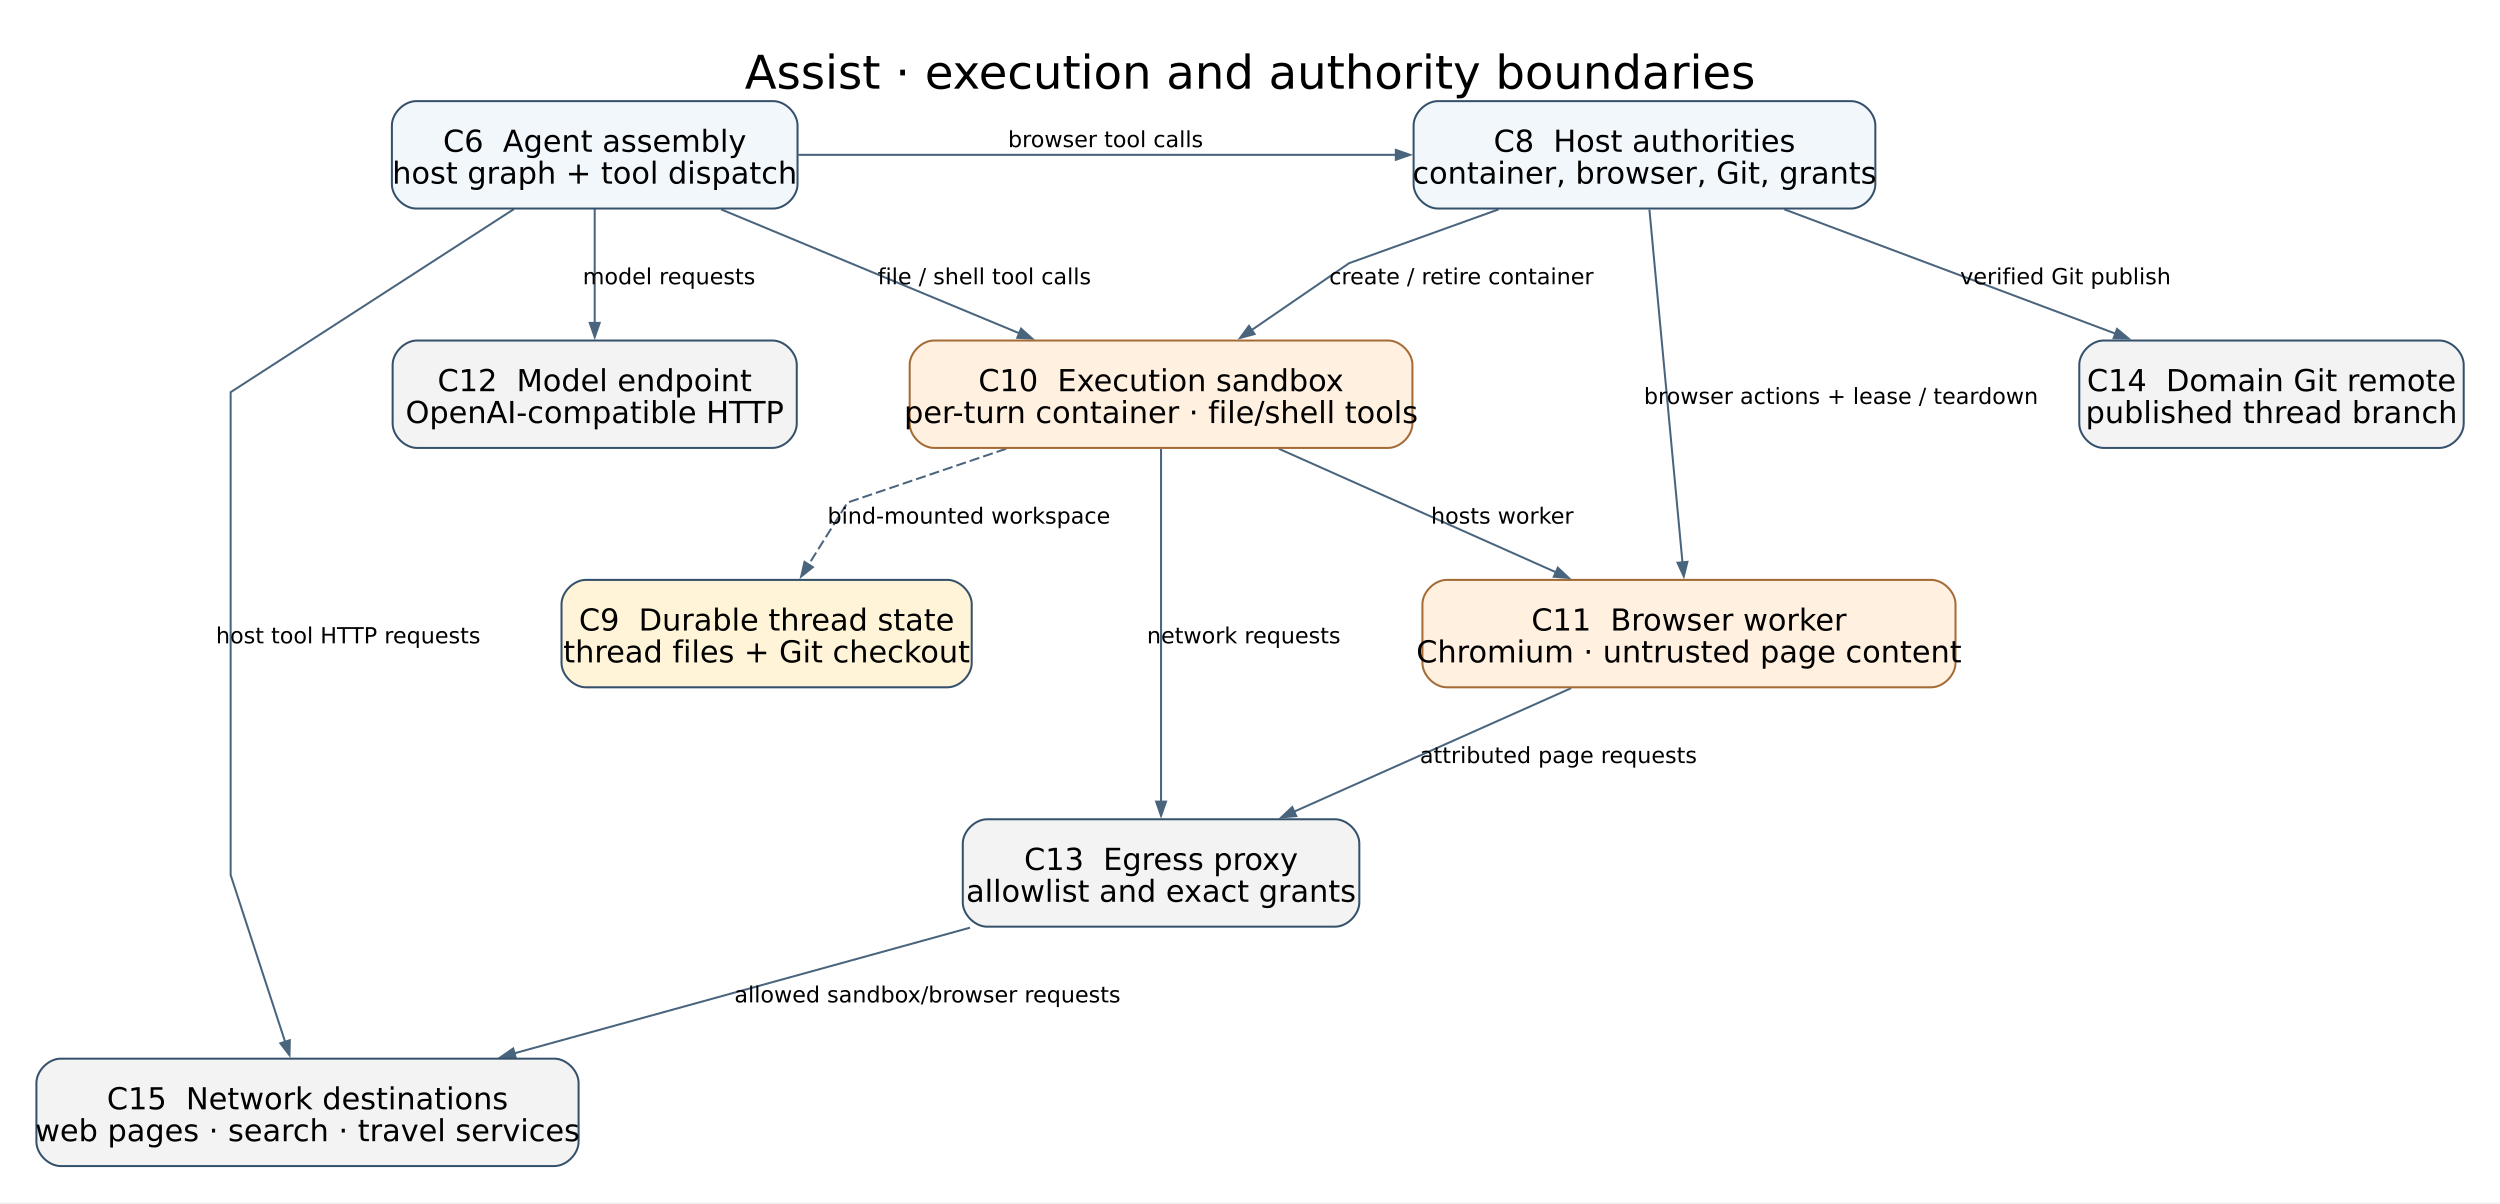
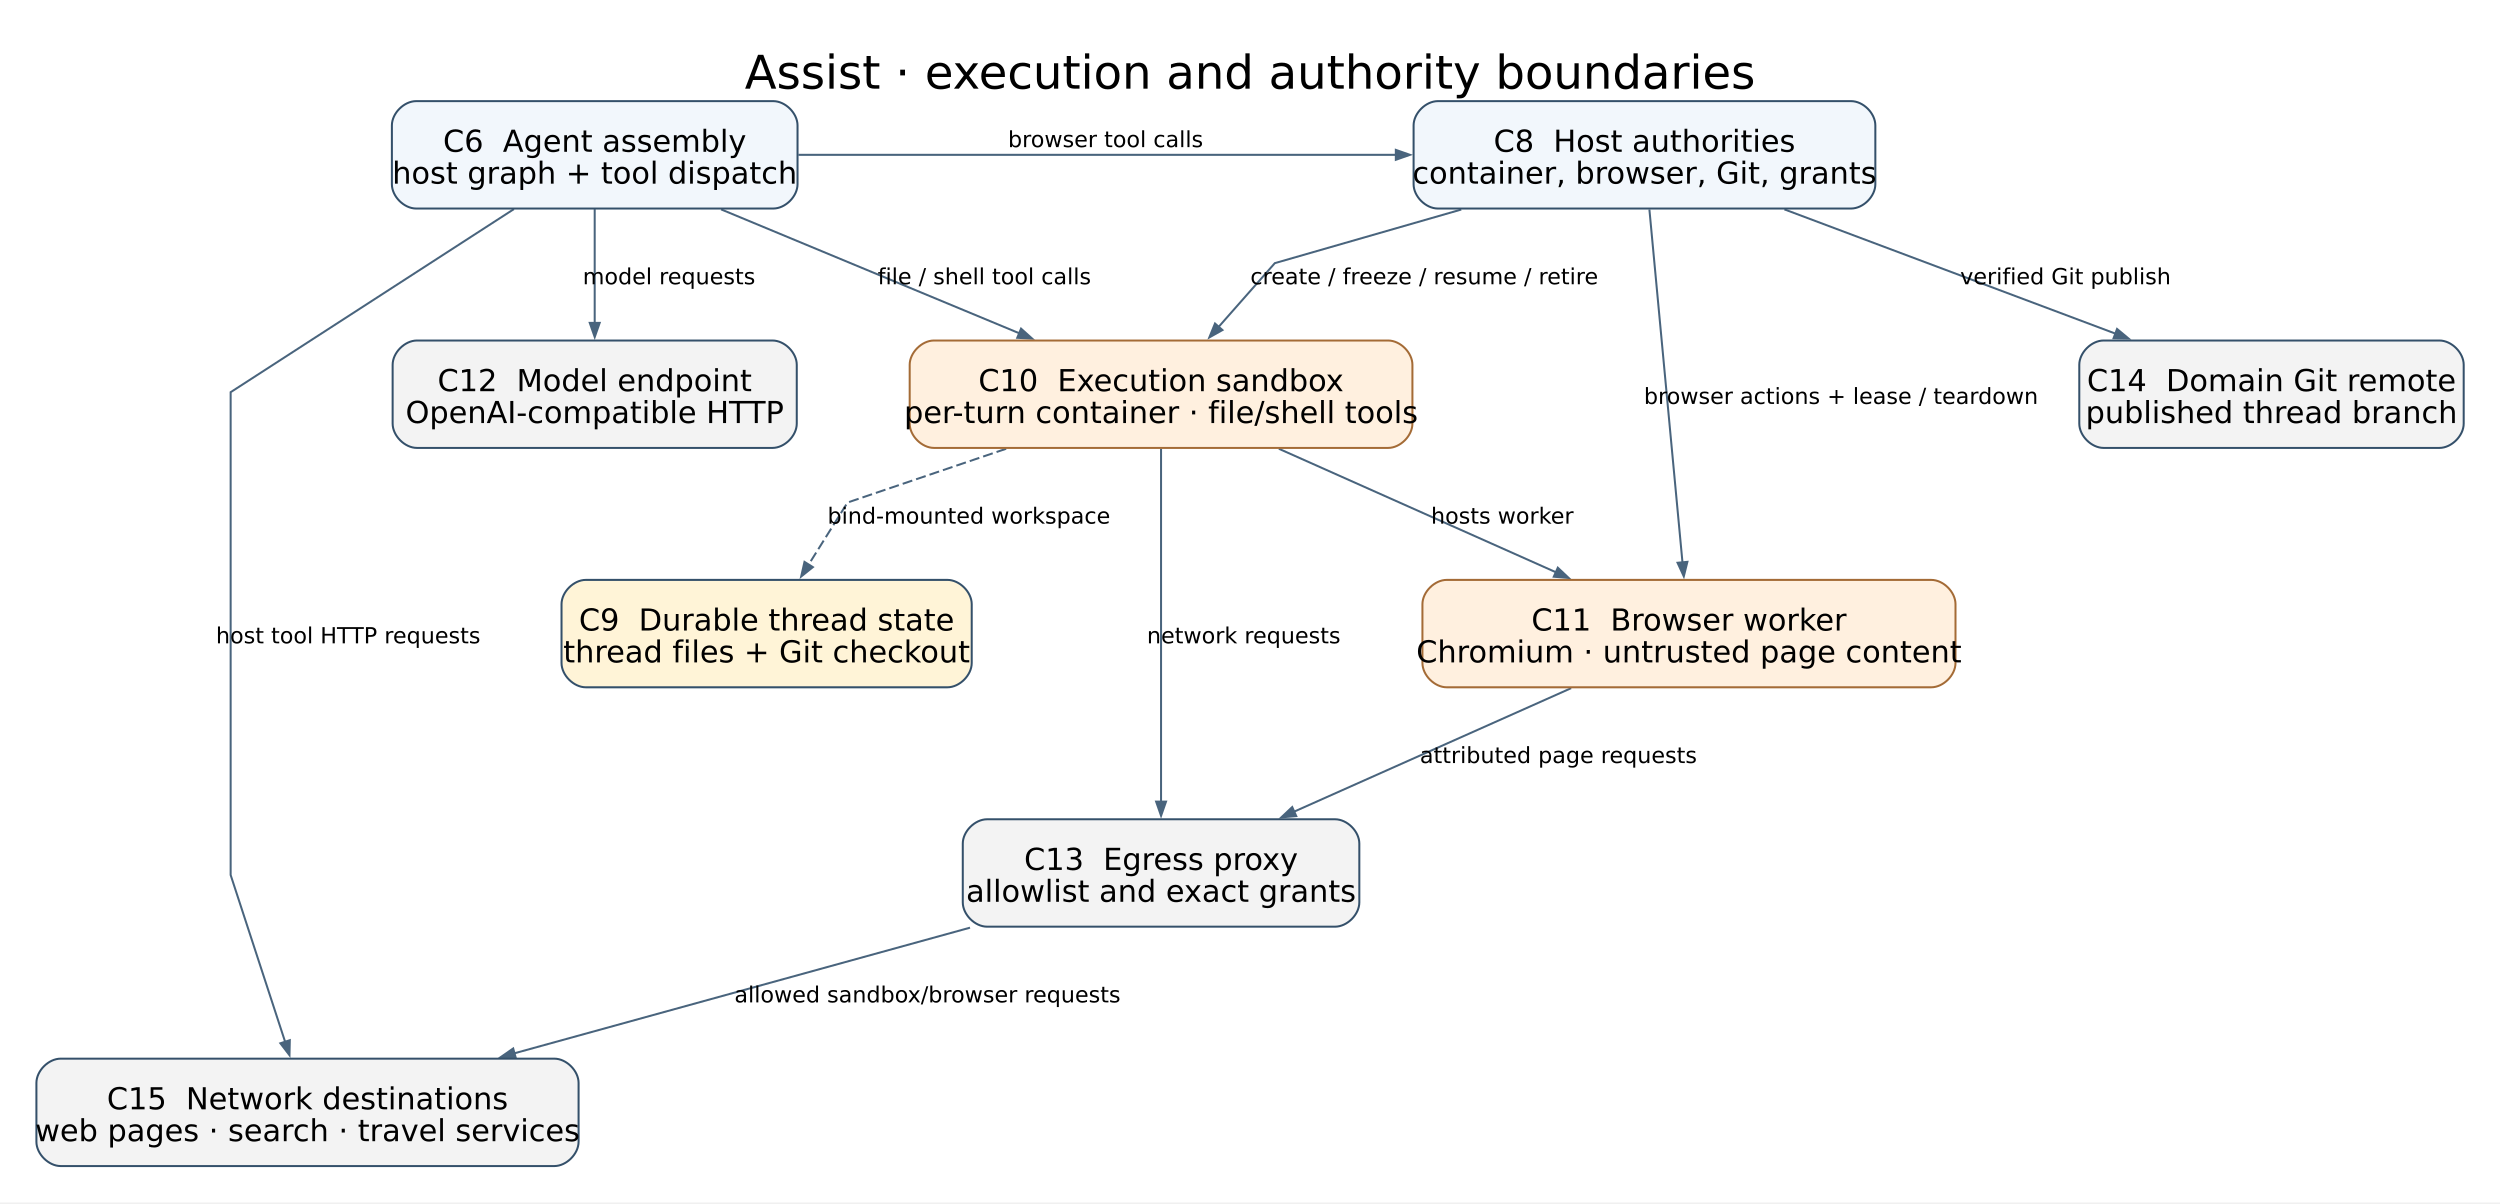
<svg xmlns="http://www.w3.org/2000/svg" width="1236pt" height="595pt" viewBox="0.00 0.00 1236.00 595.00">
  <g id="graph0" class="graph" transform="scale(1 1) rotate(0) translate(18 576.5)">
    <polygon fill="white" stroke="none" points="-18,18 -18,-576.5 1218.05,-576.5 1218.05,18 -18,18" />
    <text xml:space="preserve" text-anchor="middle" x="600.02" y="-532.65" font-family="DejaVu Sans" font-size="23.00">Assist · execution and authority boundaries</text>
    <g id="edge2" class="edge">
      <path fill="none" stroke="#49647d" d="M376.71,-499.95C461.18,-499.95 582.13,-499.95 672.27,-499.95" />
      <polygon fill="#49647d" stroke="#49647d" points="672.1,-502.4 679.1,-499.95 672.1,-497.5 672.1,-502.4" />
      <text xml:space="preserve" text-anchor="middle" x="528.59" y="-503.75" font-family="DejaVu Sans" font-size="11.00">browser tool calls</text>
    </g>
    <g id="edge1" class="edge">
      <path fill="none" stroke="#49647d" d="M338.51,-472.98C382.24,-454.81 440.7,-430.52 486,-411.7" />
      <polygon fill="#49647d" stroke="#49647d" points="486.81,-414.02 492.33,-409.07 484.93,-409.49 486.81,-414.02" />
      <text xml:space="preserve" text-anchor="middle" x="468.67" y="-435.95" font-family="DejaVu Sans" font-size="11.00">file / shell tool calls</text>
    </g>
    <g id="edge3" class="edge">
      <path fill="none" stroke="#49647d" d="M276.02,-473.13C276.02,-456.56 276.02,-434.85 276.02,-416.85" />
      <polygon fill="#49647d" stroke="#49647d" points="278.48,-416.86 276.03,-409.86 273.58,-416.86 278.48,-416.86" />
      <text xml:space="preserve" text-anchor="middle" x="312.77" y="-435.95" font-family="DejaVu Sans" font-size="11.00">model requests</text>
    </g>
    <g id="edge4" class="edge">
      <path fill="none" stroke="#49647d" d="M236.08,-473.13C183.05,-438.85 96.03,-382.6 96.03,-382.6 96.03,-382.6 96.03,-382.6 96.03,-143.9 96.03,-143.9 111.77,-95.69 122.99,-61.34" />
      <polygon fill="#49647d" stroke="#49647d" points="125.28,-62.23 125.12,-54.81 120.62,-60.7 125.28,-62.23" />
      <text xml:space="preserve" text-anchor="middle" x="154.15" y="-258.43" font-family="DejaVu Sans" font-size="11.00">host tool HTTP requests</text>
    </g>
    <g id="edge5" class="edge">
-       <path fill="none" stroke="#49647d" d="M722.88,-472.98C686.1,-459.74 649.02,-446.4 649.02,-446.4 649.02,-446.4 624.65,-429.68 600.86,-413.36" />
-       <polygon fill="#49647d" stroke="#49647d" points="602.26,-411.35 595.1,-409.41 599.49,-415.39 602.26,-411.35" />
-       <text xml:space="preserve" text-anchor="middle" x="704.52" y="-435.95" font-family="DejaVu Sans" font-size="11.00">create / retire container</text>
+       <path fill="none" stroke="#49647d" d="M704.45,-472.91C658.5,-459.69 612.27,-446.4 612.27,-446.4 612.27,-446.4 598.4,-430.67 584.44,-414.83" />
+       <polygon fill="#49647d" stroke="#49647d" points="586.37,-413.32 579.9,-409.69 582.7,-416.56 586.37,-413.32" />
+       <text xml:space="preserve" text-anchor="middle" x="686.15" y="-435.95" font-family="DejaVu Sans" font-size="11.00">create / freeze / resume / retire</text>
    </g>
    <g id="edge6" class="edge">
      <path fill="none" stroke="#49647d" d="M797.46,-472.94C801.46,-430.35 809.38,-345.78 813.82,-298.41" />
      <polygon fill="#49647d" stroke="#49647d" points="816.25,-298.73 814.47,-291.53 811.38,-298.27 816.25,-298.73" />
      <text xml:space="preserve" text-anchor="middle" x="892.21" y="-376.78" font-family="DejaVu Sans" font-size="11.00">browser actions + lease / teardown</text>
    </g>
    <g id="edge7" class="edge">
      <path fill="none" stroke="#49647d" d="M864.21,-472.98C912.74,-454.77 977.65,-430.41 1027.86,-411.56" />
      <polygon fill="#49647d" stroke="#49647d" points="1028.67,-413.87 1034.37,-409.12 1026.95,-409.29 1028.67,-413.87" />
      <text xml:space="preserve" text-anchor="middle" x="1003.2" y="-435.95" font-family="DejaVu Sans" font-size="11.00">verified Git publish</text>
    </g>
    <g id="edge12" class="edge">
      <path fill="none" stroke="#49647d" stroke-dasharray="5,2" d="M479.43,-354.63C440.38,-341.39 401.02,-328.05 401.02,-328.05 401.02,-328.05 391.51,-312.87 381.76,-297.32" />
      <polygon fill="#49647d" stroke="#49647d" points="383.89,-296.11 378.1,-291.48 379.74,-298.71 383.89,-296.11" />
      <text xml:space="preserve" text-anchor="middle" x="461.02" y="-317.6" font-family="DejaVu Sans" font-size="11.00">bind-mounted workspace</text>
    </g>
    <g id="edge8" class="edge">
      <path fill="none" stroke="#49647d" d="M614.27,-354.63C654.87,-336.54 709.08,-312.37 751.23,-293.58" />
      <polygon fill="#49647d" stroke="#49647d" points="752.18,-295.84 757.57,-290.75 750.18,-291.37 752.18,-295.84" />
      <text xml:space="preserve" text-anchor="middle" x="724.73" y="-317.6" font-family="DejaVu Sans" font-size="11.00">hosts worker</text>
    </g>
    <g id="edge9" class="edge">
      <path fill="none" stroke="#49647d" d="M556.02,-354.59C556.02,-312 556.02,-227.43 556.02,-180.06" />
      <polygon fill="#49647d" stroke="#49647d" points="558.48,-180.19 556.03,-173.19 553.58,-180.19 558.48,-180.19" />
      <text xml:space="preserve" text-anchor="middle" x="596.9" y="-258.43" font-family="DejaVu Sans" font-size="11.00">network requests</text>
    </g>
    <g id="edge10" class="edge">
      <path fill="none" stroke="#49647d" d="M758.78,-236.28C718.18,-218.19 663.97,-194.02 621.82,-175.23" />
      <polygon fill="#49647d" stroke="#49647d" points="622.87,-173.02 615.48,-172.4 620.87,-177.49 622.87,-173.02" />
      <text xml:space="preserve" text-anchor="middle" x="752.48" y="-199.25" font-family="DejaVu Sans" font-size="11.00">attributed page requests</text>
    </g>
    <g id="edge11" class="edge">
      <path fill="none" stroke="#49647d" d="M461.58,-117.86C394.56,-99.38 304.67,-74.6 236.01,-55.67" />
      <polygon fill="#49647d" stroke="#49647d" points="237.02,-53.41 229.62,-53.91 235.72,-58.13 237.02,-53.41" />
      <text xml:space="preserve" text-anchor="middle" x="440.55" y="-80.9" font-family="DejaVu Sans" font-size="11.00">allowed sandbox/browser requests</text>
    </g>
    <g id="node1" class="node">
      <path fill="#f2f7fc" stroke="#34506a" d="M364.3,-526.5C364.3,-526.5 187.75,-526.5 187.75,-526.5 181.75,-526.5 175.75,-520.5 175.75,-514.5 175.75,-514.5 175.75,-485.4 175.75,-485.4 175.75,-479.4 181.75,-473.4 187.75,-473.4 187.75,-473.4 364.3,-473.4 364.3,-473.4 370.3,-473.4 376.3,-479.4 376.3,-485.4 376.3,-485.4 376.3,-514.5 376.3,-514.5 376.3,-520.5 370.3,-526.5 364.3,-526.5" />
      <text xml:space="preserve" text-anchor="middle" x="276.02" y="-501.45" font-family="DejaVu Sans" font-size="15.00">C6  Agent assembly</text>
      <text xml:space="preserve" text-anchor="middle" x="276.02" y="-485.7" font-family="DejaVu Sans" font-size="15.00">host graph + tool dispatch</text>
    </g>
    <g id="node2" class="node">
      <path fill="#f2f7fc" stroke="#34506a" d="M897.17,-526.5C897.17,-526.5 692.88,-526.5 692.88,-526.5 686.88,-526.5 680.88,-520.5 680.88,-514.5 680.88,-514.5 680.88,-485.4 680.88,-485.4 680.88,-479.4 686.88,-473.4 692.88,-473.4 692.88,-473.4 897.17,-473.4 897.17,-473.4 903.17,-473.4 909.17,-479.4 909.17,-485.4 909.17,-485.4 909.17,-514.5 909.17,-514.5 909.17,-520.5 903.17,-526.5 897.17,-526.5" />
      <text xml:space="preserve" text-anchor="middle" x="795.02" y="-501.45" font-family="DejaVu Sans" font-size="15.00">C8  Host authorities</text>
      <text xml:space="preserve" text-anchor="middle" x="795.02" y="-485.7" font-family="DejaVu Sans" font-size="15.00">container, browser, Git, grants</text>
    </g>
    <g id="node3" class="node">
      <path fill="#fff4d7" stroke="#34506a" d="M450.42,-289.8C450.42,-289.8 271.62,-289.8 271.62,-289.8 265.62,-289.8 259.62,-283.8 259.62,-277.8 259.62,-277.8 259.62,-248.7 259.62,-248.7 259.62,-242.7 265.62,-236.7 271.62,-236.7 271.62,-236.7 450.42,-236.7 450.42,-236.7 456.42,-236.7 462.42,-242.7 462.42,-248.7 462.42,-248.7 462.42,-277.8 462.42,-277.8 462.42,-283.8 456.42,-289.8 450.42,-289.8" />
      <text xml:space="preserve" text-anchor="middle" x="361.02" y="-264.75" font-family="DejaVu Sans" font-size="15.00">C9  Durable thread state</text>
      <text xml:space="preserve" text-anchor="middle" x="361.02" y="-249" font-family="DejaVu Sans" font-size="15.00">thread files + Git checkout</text>
    </g>
    <g id="node4" class="node">
      <path fill="#fff0df" stroke="#a46b36" d="M668.3,-408.15C668.3,-408.15 443.75,-408.15 443.75,-408.15 437.75,-408.15 431.75,-402.15 431.75,-396.15 431.75,-396.15 431.75,-367.05 431.75,-367.05 431.75,-361.05 437.75,-355.05 443.75,-355.05 443.75,-355.05 668.3,-355.05 668.3,-355.05 674.3,-355.05 680.3,-361.05 680.3,-367.05 680.3,-367.05 680.3,-396.15 680.3,-396.15 680.3,-402.15 674.3,-408.15 668.3,-408.15" />
      <text xml:space="preserve" text-anchor="middle" x="556.02" y="-383.1" font-family="DejaVu Sans" font-size="15.00">C10  Execution sandbox</text>
      <text xml:space="preserve" text-anchor="middle" x="556.02" y="-367.35" font-family="DejaVu Sans" font-size="15.00">per-turn container · file/shell tools</text>
    </g>
    <g id="node5" class="node">
      <path fill="#fff0df" stroke="#a46b36" d="M936.8,-289.8C936.8,-289.8 697.25,-289.8 697.25,-289.8 691.25,-289.8 685.25,-283.8 685.25,-277.8 685.25,-277.8 685.25,-248.7 685.25,-248.7 685.25,-242.7 691.25,-236.7 697.25,-236.7 697.25,-236.7 936.8,-236.7 936.8,-236.7 942.8,-236.7 948.8,-242.7 948.8,-248.7 948.8,-248.7 948.8,-277.8 948.8,-277.8 948.8,-283.8 942.8,-289.8 936.8,-289.8" />
      <text xml:space="preserve" text-anchor="middle" x="817.02" y="-264.75" font-family="DejaVu Sans" font-size="15.00">C11  Browser worker</text>
      <text xml:space="preserve" text-anchor="middle" x="817.02" y="-249" font-family="DejaVu Sans" font-size="15.00">Chromium · untrusted page content</text>
    </g>
    <g id="node6" class="node">
      <path fill="#f3f3f3" stroke="#34506a" d="M363.92,-408.15C363.92,-408.15 188.12,-408.15 188.12,-408.15 182.12,-408.15 176.12,-402.15 176.12,-396.15 176.12,-396.15 176.12,-367.05 176.12,-367.05 176.12,-361.05 182.12,-355.05 188.12,-355.05 188.12,-355.05 363.92,-355.05 363.92,-355.05 369.92,-355.05 375.92,-361.05 375.92,-367.05 375.92,-367.05 375.92,-396.15 375.92,-396.15 375.92,-402.15 369.92,-408.15 363.92,-408.15" />
      <text xml:space="preserve" text-anchor="middle" x="276.02" y="-383.1" font-family="DejaVu Sans" font-size="15.00">C12  Model endpoint</text>
      <text xml:space="preserve" text-anchor="middle" x="276.02" y="-367.35" font-family="DejaVu Sans" font-size="15.00">OpenAI-compatible HTTP</text>
    </g>
    <g id="node7" class="node">
      <path fill="#f3f3f3" stroke="#34506a" d="M642.05,-171.45C642.05,-171.45 470,-171.45 470,-171.45 464,-171.45 458,-165.45 458,-159.45 458,-159.45 458,-130.35 458,-130.35 458,-124.35 464,-118.35 470,-118.35 470,-118.35 642.05,-118.35 642.05,-118.35 648.05,-118.35 654.05,-124.35 654.05,-130.35 654.05,-130.35 654.05,-159.45 654.05,-159.45 654.05,-165.45 648.05,-171.45 642.05,-171.45" />
      <text xml:space="preserve" text-anchor="middle" x="556.02" y="-146.4" font-family="DejaVu Sans" font-size="15.00">C13  Egress proxy</text>
      <text xml:space="preserve" text-anchor="middle" x="556.02" y="-130.65" font-family="DejaVu Sans" font-size="15.00">allowlist and exact grants</text>
    </g>
    <g id="node8" class="node">
      <path fill="#f3f3f3" stroke="#34506a" d="M1188.05,-408.15C1188.05,-408.15 1022,-408.15 1022,-408.15 1016,-408.15 1010,-402.15 1010,-396.15 1010,-396.15 1010,-367.05 1010,-367.05 1010,-361.05 1016,-355.05 1022,-355.05 1022,-355.05 1188.05,-355.05 1188.05,-355.05 1194.05,-355.05 1200.05,-361.05 1200.05,-367.05 1200.05,-367.05 1200.05,-396.15 1200.05,-396.15 1200.05,-402.15 1194.05,-408.15 1188.05,-408.15" />
      <text xml:space="preserve" text-anchor="middle" x="1105.03" y="-383.1" font-family="DejaVu Sans" font-size="15.00">C14  Domain Git remote</text>
      <text xml:space="preserve" text-anchor="middle" x="1105.03" y="-367.35" font-family="DejaVu Sans" font-size="15.00">published thread branch</text>
    </g>
    <g id="node9" class="node">
      <path fill="#f3f3f3" stroke="#34506a" d="M256.05,-53.1C256.05,-53.1 12,-53.1 12,-53.1 6,-53.1 0,-47.1 0,-41.1 0,-41.1 0,-12 0,-12 0,-6 6,0 12,0 12,0 256.05,0 256.05,0 262.05,0 268.05,-6 268.05,-12 268.05,-12 268.05,-41.1 268.05,-41.1 268.05,-47.1 262.05,-53.1 256.05,-53.1" />
      <text xml:space="preserve" text-anchor="middle" x="134.03" y="-28.05" font-family="DejaVu Sans" font-size="15.00">C15  Network destinations</text>
      <text xml:space="preserve" text-anchor="middle" x="134.03" y="-12.3" font-family="DejaVu Sans" font-size="15.00">web pages · search · travel services</text>
    </g>
  </g>
</svg>
